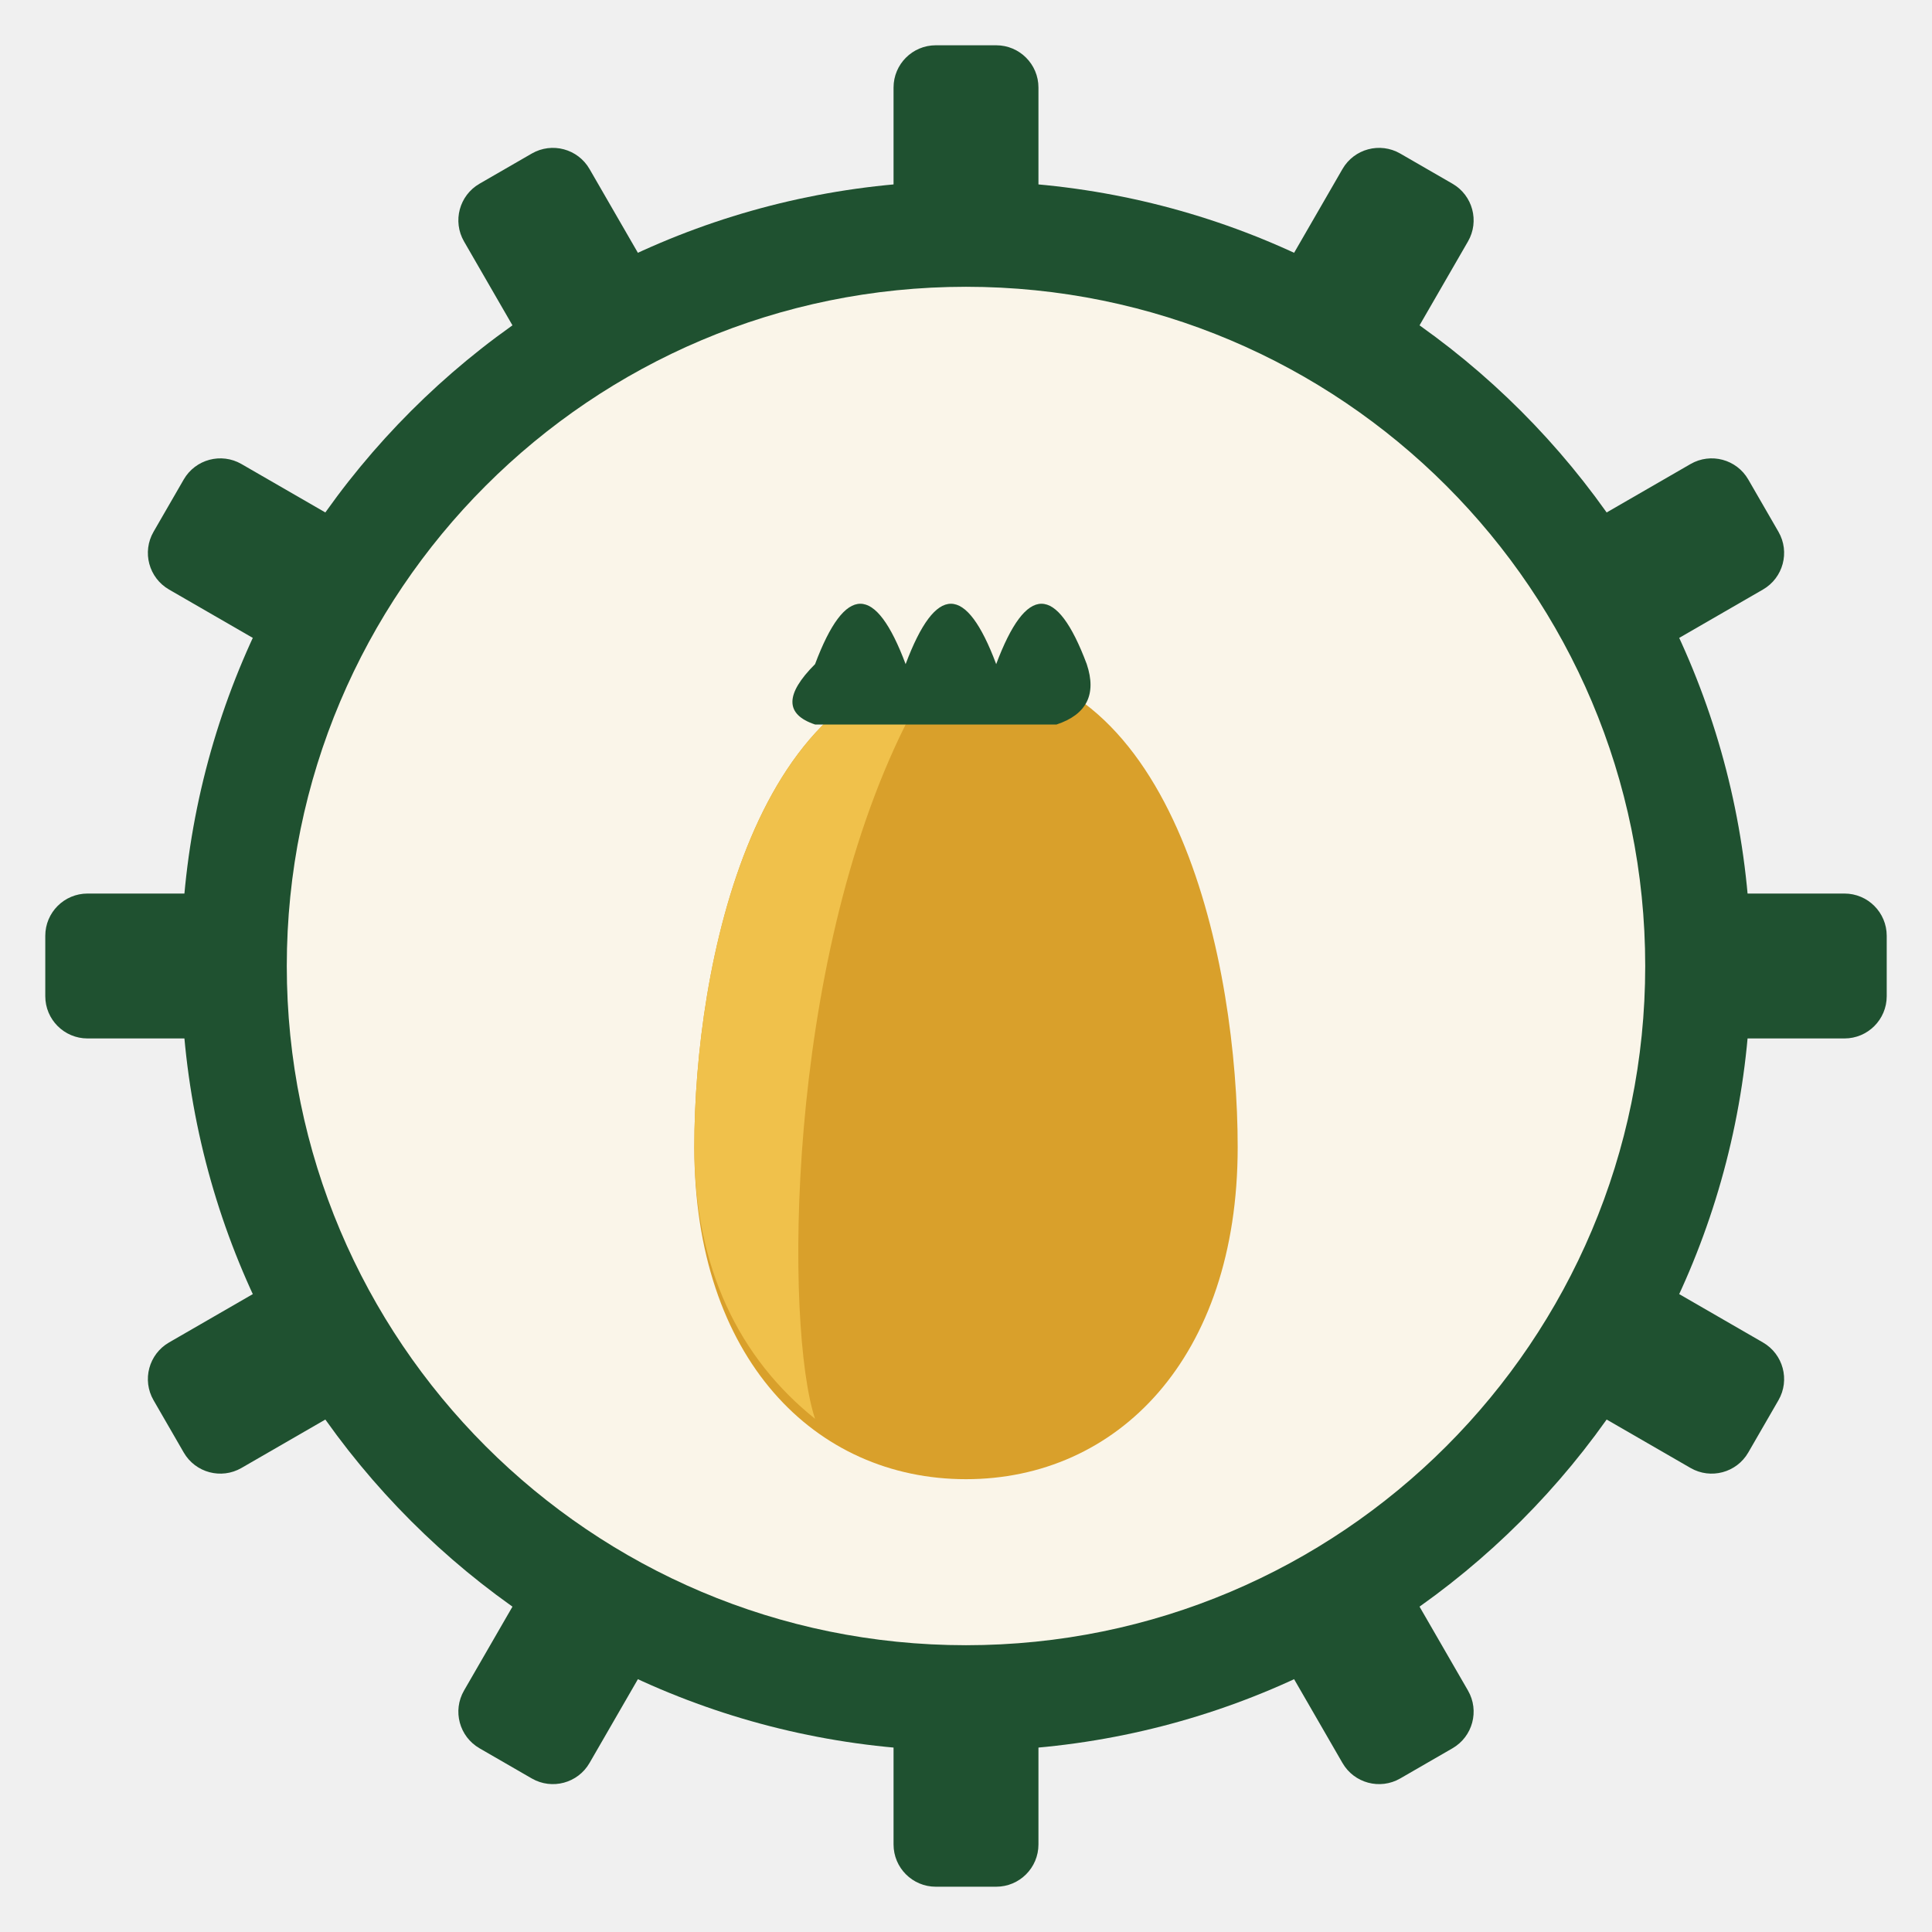
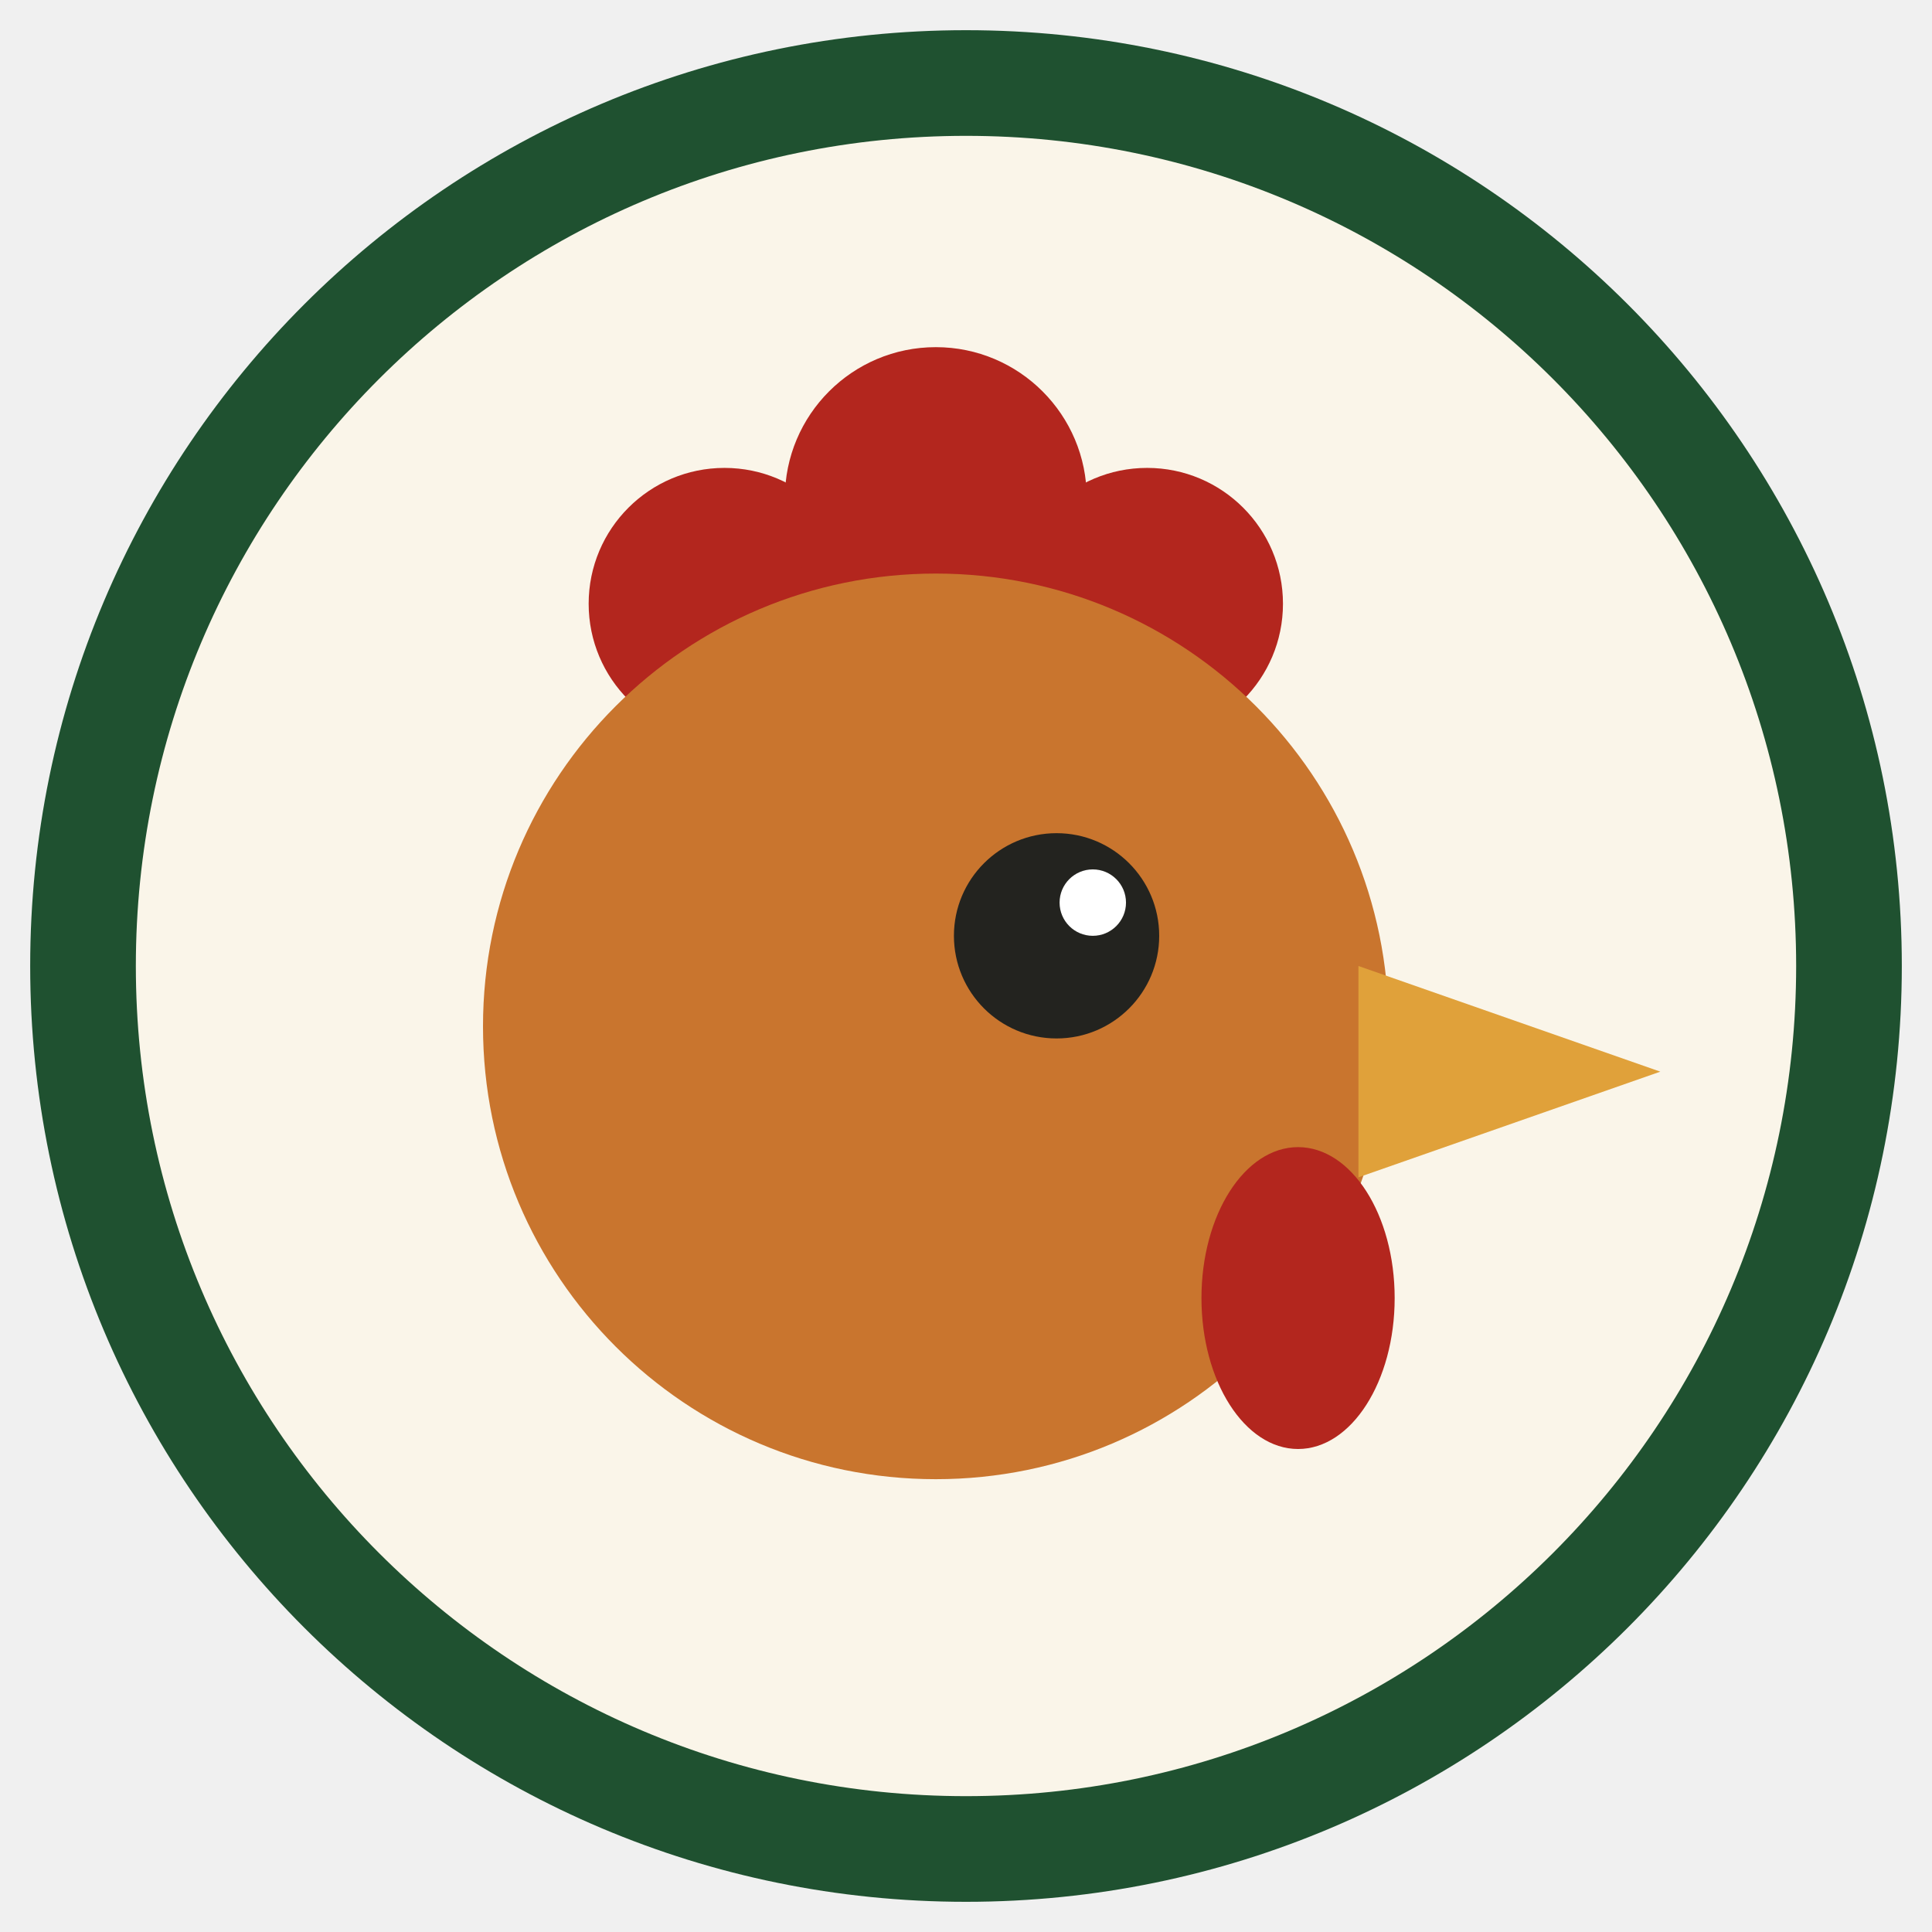
<svg xmlns="http://www.w3.org/2000/svg" viewBox="0 0 64 64" width="64" height="64">
-   <g fill="#1f5130">
-     <rect x="29.6" y="1.5" width="4.8" height="9" rx="1.4" transform="rotate(0 32 32)" />
-     <rect x="29.6" y="1.5" width="4.8" height="9" rx="1.4" transform="rotate(30 32 32)" />
-     <rect x="29.6" y="1.5" width="4.8" height="9" rx="1.4" transform="rotate(60 32 32)" />
-     <rect x="29.6" y="1.5" width="4.8" height="9" rx="1.4" transform="rotate(90 32 32)" />
-     <rect x="29.6" y="1.5" width="4.8" height="9" rx="1.4" transform="rotate(120 32 32)" />
-     <rect x="29.6" y="1.5" width="4.8" height="9" rx="1.4" transform="rotate(150 32 32)" />
-     <rect x="29.6" y="1.5" width="4.8" height="9" rx="1.4" transform="rotate(180 32 32)" />
-     <rect x="29.6" y="1.5" width="4.8" height="9" rx="1.4" transform="rotate(210 32 32)" />
-     <rect x="29.6" y="1.5" width="4.8" height="9" rx="1.4" transform="rotate(240 32 32)" />
-     <rect x="29.6" y="1.5" width="4.8" height="9" rx="1.4" transform="rotate(270 32 32)" />
-     <rect x="29.6" y="1.5" width="4.8" height="9" rx="1.4" transform="rotate(300 32 32)" />
-     <rect x="29.6" y="1.5" width="4.8" height="9" rx="1.4" transform="rotate(330 32 32)" />
+   <circle cx="32" cy="32" r="31" fill="#1f5130" />
+   <circle cx="32" cy="32" r="27.5" fill="#faf5e9" />
+   <g fill="#b3261e">
+     <circle cx="24" cy="20" r="4.5" />
+     <circle cx="31" cy="16.5" r="5" />
+     <circle cx="38" cy="20" r="4.5" />
  </g>
-   <circle cx="32" cy="32" r="26" fill="#1f5130" />
-   <circle cx="32" cy="32" r="22.5" fill="#faf5e9" />
-   <path d="M32 22 C25 22 23 32 23 38 C23 45 27 49 32 49 C37 49 41 45 41 38 C41 32 39 22 32 22 Z" fill="#d9a02b" />
-   <path d="M32 22 C25 22 23 32 23 38 C23 42 24.5 45 27 47 C26 44 26 32 30 24 C31 23 31.5 22 32 22 Z" fill="#f0c14b" />
-   <path d="M27 22 q1.5 -4 3 0 q1.5 -4 3 0 q1.5 -4 3 0 q0.5 1.5 -1 2 h-8 q-1.5 -0.5 0 -2 Z" fill="#1f5130" />
+   <circle cx="31" cy="34" r="15" fill="#c9752e" />
+   <polygon points="45,32 55,35.5 45,39" fill="#e0a13a" />
+   <ellipse cx="43" cy="43" rx="3.2" ry="5" fill="#b3261e" />
+   <circle cx="35" cy="31" r="3.4" fill="#23231f" />
+   <circle cx="36.2" cy="29.9" r="1.1" fill="#ffffff" />
</svg>
